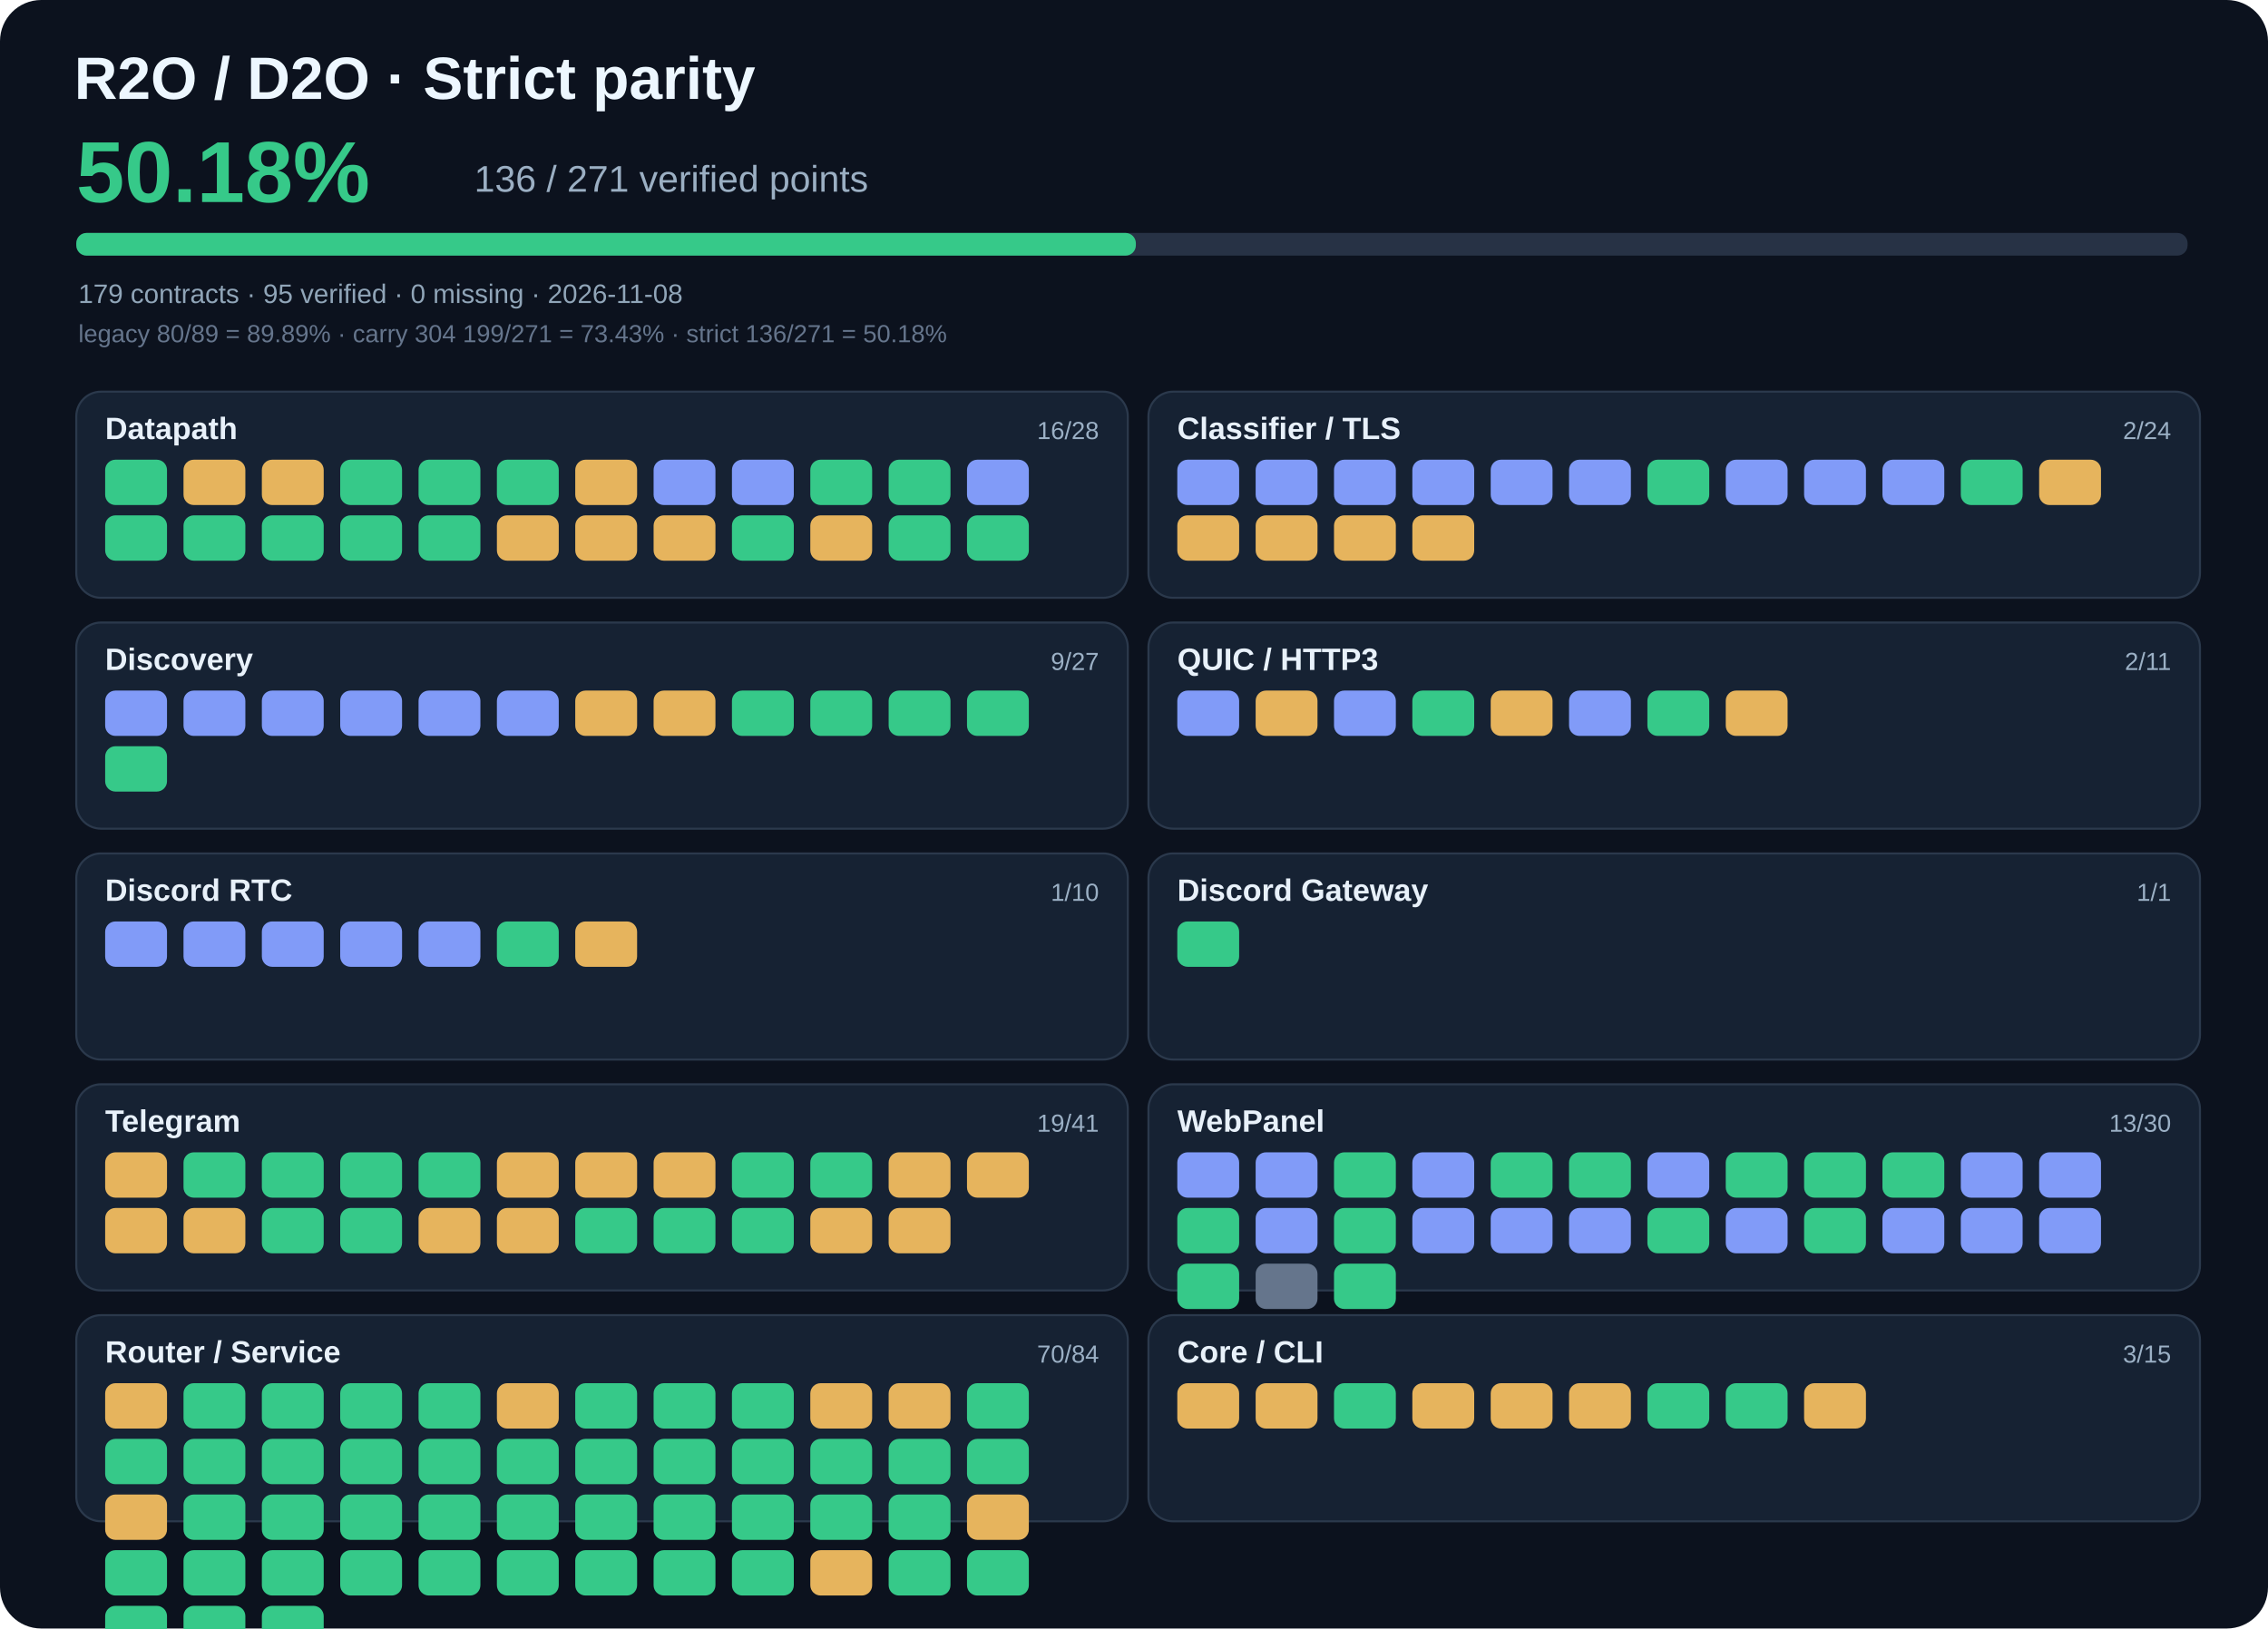
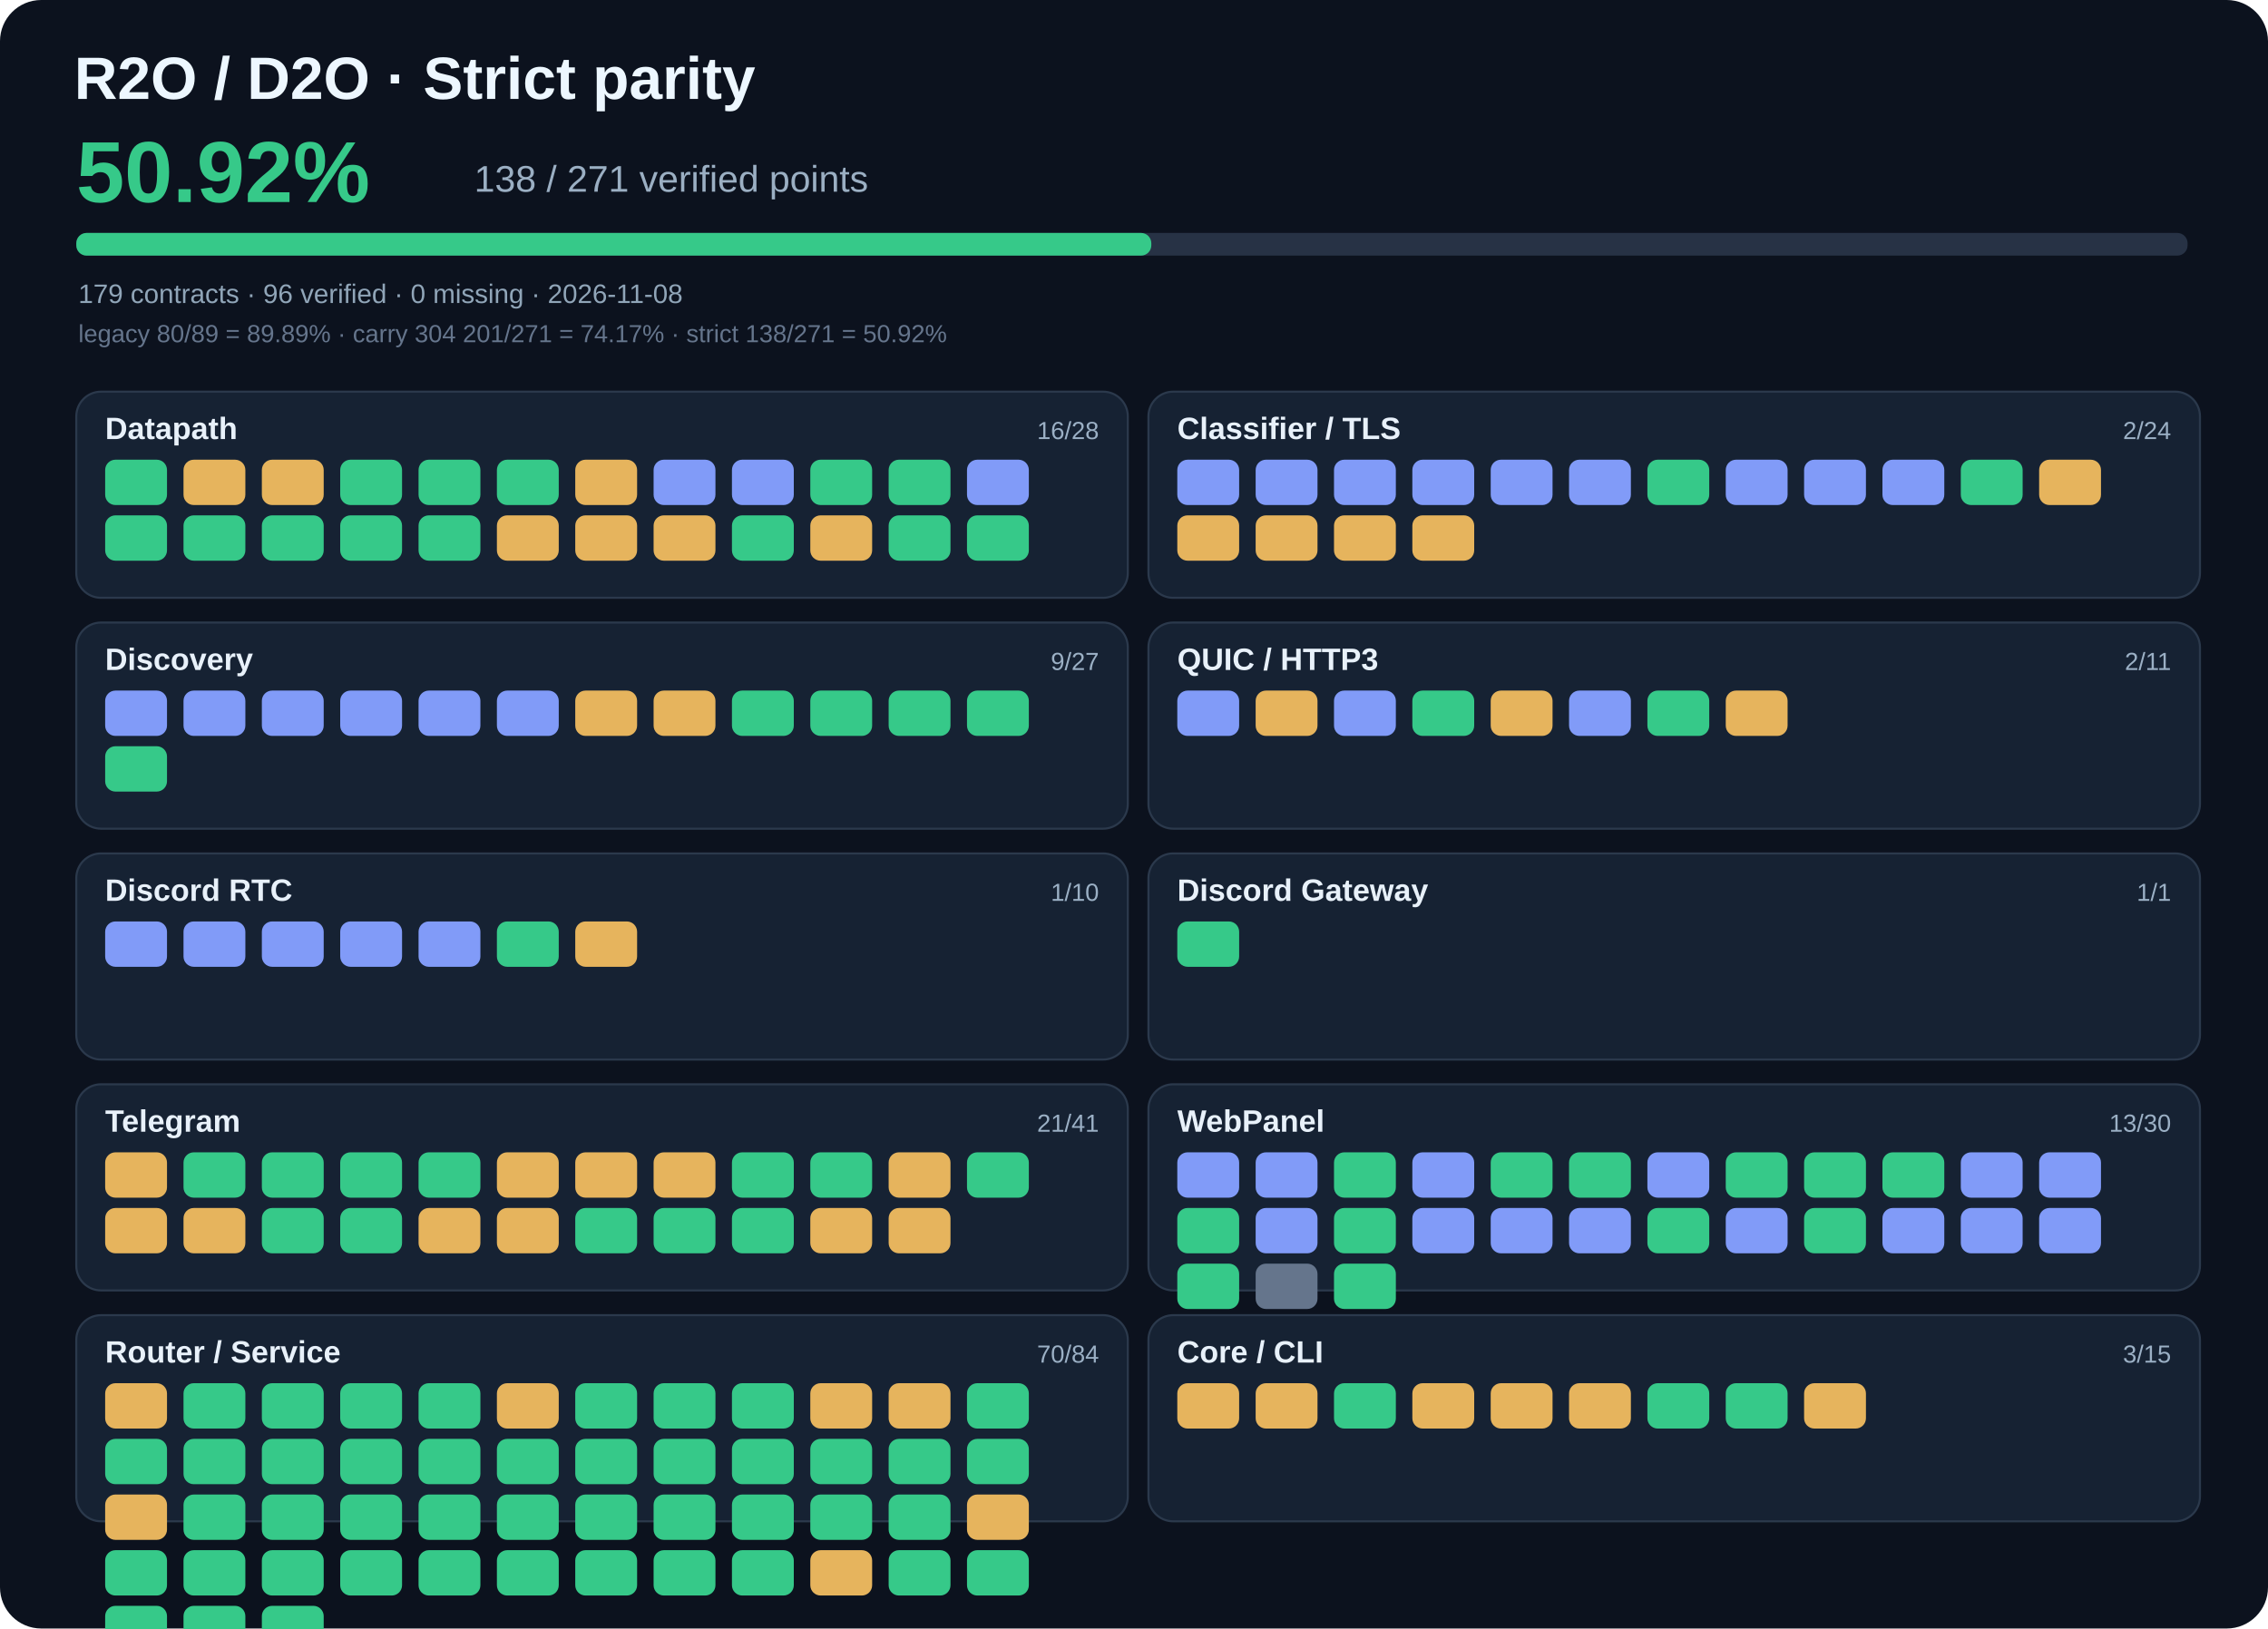
- <svg xmlns="http://www.w3.org/2000/svg" viewBox="0 0 1100 790" width="1100" height="790" role="img" aria-label="R2O strict parity 50.18%">
+ <svg xmlns="http://www.w3.org/2000/svg" viewBox="0 0 1100 790" width="1100" height="790" role="img" aria-label="R2O strict parity 50.92%">
  <rect width="1100" height="790" rx="20" fill="#0c121e" />
  <text x="36" y="48" fill="#edf7ff" font-family="Arial,sans-serif" font-size="29" font-weight="700">R2O / D2O · Strict parity</text>
-   <text x="37" y="98" fill="#36c989" font-family="Arial,sans-serif" font-size="42" font-weight="700">50.18%</text>
-   <text x="230" y="93" fill="#9bafc3" font-family="Arial,sans-serif" font-size="18">136 / 271 verified points</text>
+   <text x="37" y="98" fill="#36c989" font-family="Arial,sans-serif" font-size="42" font-weight="700">50.92%</text>
+   <text x="230" y="93" fill="#9bafc3" font-family="Arial,sans-serif" font-size="18">138 / 271 verified points</text>
  <rect x="37" y="113" width="1024" height="11" rx="5" fill="#273245" />
-   <rect x="37" y="113" width="513.9" height="11" rx="5" fill="#36c989" />
-   <text x="38" y="147" fill="#90a5b8" font-family="Arial,sans-serif" font-size="13">179 contracts · 95 verified · 0 missing · 2026-11-08</text>
-   <text x="38" y="166" fill="#65758c" font-family="Arial,sans-serif" font-size="12">legacy 80/89 = 89.89% · carry 304 199/271 = 73.43% · strict 136/271 = 50.18%</text>
+   <rect x="37" y="113" width="521.4" height="11" rx="5" fill="#36c989" />
+   <text x="38" y="147" fill="#90a5b8" font-family="Arial,sans-serif" font-size="13">179 contracts · 96 verified · 0 missing · 2026-11-08</text>
+   <text x="38" y="166" fill="#65758c" font-family="Arial,sans-serif" font-size="12">legacy 80/89 = 89.89% · carry 304 201/271 = 74.17% · strict 138/271 = 50.92%</text>
  <rect x="37" y="190" width="510" height="100" rx="12" fill="#162233" stroke="#2b394c" />
  <text x="51" y="213" fill="#e8f1fa" font-family="Arial,sans-serif" font-size="15" font-weight="700">Datapath</text>
  <text x="533" y="213" text-anchor="end" fill="#9bb0c5" font-family="Arial,sans-serif" font-size="12">16/28</text>
  <rect x="51" y="223" width="30" height="22" rx="5" fill="#36c989" />
  <rect x="89" y="223" width="30" height="22" rx="5" fill="#e6b45d" />
  <rect x="127" y="223" width="30" height="22" rx="5" fill="#e6b45d" />
  <rect x="165" y="223" width="30" height="22" rx="5" fill="#36c989" />
  <rect x="203" y="223" width="30" height="22" rx="5" fill="#36c989" />
  <rect x="241" y="223" width="30" height="22" rx="5" fill="#36c989" />
  <rect x="279" y="223" width="30" height="22" rx="5" fill="#e6b45d" />
  <rect x="317" y="223" width="30" height="22" rx="5" fill="#819bf8" />
  <rect x="355" y="223" width="30" height="22" rx="5" fill="#819bf8" />
  <rect x="393" y="223" width="30" height="22" rx="5" fill="#36c989" />
  <rect x="431" y="223" width="30" height="22" rx="5" fill="#36c989" />
  <rect x="469" y="223" width="30" height="22" rx="5" fill="#819bf8" />
  <rect x="51" y="250" width="30" height="22" rx="5" fill="#36c989" />
  <rect x="89" y="250" width="30" height="22" rx="5" fill="#36c989" />
  <rect x="127" y="250" width="30" height="22" rx="5" fill="#36c989" />
  <rect x="165" y="250" width="30" height="22" rx="5" fill="#36c989" />
  <rect x="203" y="250" width="30" height="22" rx="5" fill="#36c989" />
  <rect x="241" y="250" width="30" height="22" rx="5" fill="#e6b45d" />
  <rect x="279" y="250" width="30" height="22" rx="5" fill="#e6b45d" />
  <rect x="317" y="250" width="30" height="22" rx="5" fill="#e6b45d" />
  <rect x="355" y="250" width="30" height="22" rx="5" fill="#36c989" />
  <rect x="393" y="250" width="30" height="22" rx="5" fill="#e6b45d" />
  <rect x="431" y="250" width="30" height="22" rx="5" fill="#36c989" />
  <rect x="469" y="250" width="30" height="22" rx="5" fill="#36c989" />
  <rect x="557" y="190" width="510" height="100" rx="12" fill="#162233" stroke="#2b394c" />
  <text x="571" y="213" fill="#e8f1fa" font-family="Arial,sans-serif" font-size="15" font-weight="700">Classifier / TLS</text>
  <text x="1053" y="213" text-anchor="end" fill="#9bb0c5" font-family="Arial,sans-serif" font-size="12">2/24</text>
  <rect x="571" y="223" width="30" height="22" rx="5" fill="#819bf8" />
  <rect x="609" y="223" width="30" height="22" rx="5" fill="#819bf8" />
  <rect x="647" y="223" width="30" height="22" rx="5" fill="#819bf8" />
  <rect x="685" y="223" width="30" height="22" rx="5" fill="#819bf8" />
  <rect x="723" y="223" width="30" height="22" rx="5" fill="#819bf8" />
  <rect x="761" y="223" width="30" height="22" rx="5" fill="#819bf8" />
  <rect x="799" y="223" width="30" height="22" rx="5" fill="#36c989" />
  <rect x="837" y="223" width="30" height="22" rx="5" fill="#819bf8" />
  <rect x="875" y="223" width="30" height="22" rx="5" fill="#819bf8" />
  <rect x="913" y="223" width="30" height="22" rx="5" fill="#819bf8" />
  <rect x="951" y="223" width="30" height="22" rx="5" fill="#36c989" />
  <rect x="989" y="223" width="30" height="22" rx="5" fill="#e6b45d" />
  <rect x="571" y="250" width="30" height="22" rx="5" fill="#e6b45d" />
  <rect x="609" y="250" width="30" height="22" rx="5" fill="#e6b45d" />
  <rect x="647" y="250" width="30" height="22" rx="5" fill="#e6b45d" />
  <rect x="685" y="250" width="30" height="22" rx="5" fill="#e6b45d" />
  <rect x="37" y="302" width="510" height="100" rx="12" fill="#162233" stroke="#2b394c" />
  <text x="51" y="325" fill="#e8f1fa" font-family="Arial,sans-serif" font-size="15" font-weight="700">Discovery</text>
  <text x="533" y="325" text-anchor="end" fill="#9bb0c5" font-family="Arial,sans-serif" font-size="12">9/27</text>
  <rect x="51" y="335" width="30" height="22" rx="5" fill="#819bf8" />
  <rect x="89" y="335" width="30" height="22" rx="5" fill="#819bf8" />
  <rect x="127" y="335" width="30" height="22" rx="5" fill="#819bf8" />
  <rect x="165" y="335" width="30" height="22" rx="5" fill="#819bf8" />
  <rect x="203" y="335" width="30" height="22" rx="5" fill="#819bf8" />
  <rect x="241" y="335" width="30" height="22" rx="5" fill="#819bf8" />
  <rect x="279" y="335" width="30" height="22" rx="5" fill="#e6b45d" />
  <rect x="317" y="335" width="30" height="22" rx="5" fill="#e6b45d" />
  <rect x="355" y="335" width="30" height="22" rx="5" fill="#36c989" />
  <rect x="393" y="335" width="30" height="22" rx="5" fill="#36c989" />
  <rect x="431" y="335" width="30" height="22" rx="5" fill="#36c989" />
  <rect x="469" y="335" width="30" height="22" rx="5" fill="#36c989" />
  <rect x="51" y="362" width="30" height="22" rx="5" fill="#36c989" />
  <rect x="557" y="302" width="510" height="100" rx="12" fill="#162233" stroke="#2b394c" />
  <text x="571" y="325" fill="#e8f1fa" font-family="Arial,sans-serif" font-size="15" font-weight="700">QUIC / HTTP3</text>
  <text x="1053" y="325" text-anchor="end" fill="#9bb0c5" font-family="Arial,sans-serif" font-size="12">2/11</text>
  <rect x="571" y="335" width="30" height="22" rx="5" fill="#819bf8" />
  <rect x="609" y="335" width="30" height="22" rx="5" fill="#e6b45d" />
  <rect x="647" y="335" width="30" height="22" rx="5" fill="#819bf8" />
  <rect x="685" y="335" width="30" height="22" rx="5" fill="#36c989" />
  <rect x="723" y="335" width="30" height="22" rx="5" fill="#e6b45d" />
  <rect x="761" y="335" width="30" height="22" rx="5" fill="#819bf8" />
  <rect x="799" y="335" width="30" height="22" rx="5" fill="#36c989" />
  <rect x="837" y="335" width="30" height="22" rx="5" fill="#e6b45d" />
  <rect x="37" y="414" width="510" height="100" rx="12" fill="#162233" stroke="#2b394c" />
  <text x="51" y="437" fill="#e8f1fa" font-family="Arial,sans-serif" font-size="15" font-weight="700">Discord RTC</text>
  <text x="533" y="437" text-anchor="end" fill="#9bb0c5" font-family="Arial,sans-serif" font-size="12">1/10</text>
  <rect x="51" y="447" width="30" height="22" rx="5" fill="#819bf8" />
  <rect x="89" y="447" width="30" height="22" rx="5" fill="#819bf8" />
  <rect x="127" y="447" width="30" height="22" rx="5" fill="#819bf8" />
  <rect x="165" y="447" width="30" height="22" rx="5" fill="#819bf8" />
  <rect x="203" y="447" width="30" height="22" rx="5" fill="#819bf8" />
  <rect x="241" y="447" width="30" height="22" rx="5" fill="#36c989" />
  <rect x="279" y="447" width="30" height="22" rx="5" fill="#e6b45d" />
  <rect x="557" y="414" width="510" height="100" rx="12" fill="#162233" stroke="#2b394c" />
  <text x="571" y="437" fill="#e8f1fa" font-family="Arial,sans-serif" font-size="15" font-weight="700">Discord Gateway</text>
  <text x="1053" y="437" text-anchor="end" fill="#9bb0c5" font-family="Arial,sans-serif" font-size="12">1/1</text>
  <rect x="571" y="447" width="30" height="22" rx="5" fill="#36c989" />
  <rect x="37" y="526" width="510" height="100" rx="12" fill="#162233" stroke="#2b394c" />
  <text x="51" y="549" fill="#e8f1fa" font-family="Arial,sans-serif" font-size="15" font-weight="700">Telegram</text>
-   <text x="533" y="549" text-anchor="end" fill="#9bb0c5" font-family="Arial,sans-serif" font-size="12">19/41</text>
+   <text x="533" y="549" text-anchor="end" fill="#9bb0c5" font-family="Arial,sans-serif" font-size="12">21/41</text>
  <rect x="51" y="559" width="30" height="22" rx="5" fill="#e6b45d" />
  <rect x="89" y="559" width="30" height="22" rx="5" fill="#36c989" />
  <rect x="127" y="559" width="30" height="22" rx="5" fill="#36c989" />
  <rect x="165" y="559" width="30" height="22" rx="5" fill="#36c989" />
  <rect x="203" y="559" width="30" height="22" rx="5" fill="#36c989" />
  <rect x="241" y="559" width="30" height="22" rx="5" fill="#e6b45d" />
  <rect x="279" y="559" width="30" height="22" rx="5" fill="#e6b45d" />
  <rect x="317" y="559" width="30" height="22" rx="5" fill="#e6b45d" />
  <rect x="355" y="559" width="30" height="22" rx="5" fill="#36c989" />
  <rect x="393" y="559" width="30" height="22" rx="5" fill="#36c989" />
  <rect x="431" y="559" width="30" height="22" rx="5" fill="#e6b45d" />
-   <rect x="469" y="559" width="30" height="22" rx="5" fill="#e6b45d" />
+   <rect x="469" y="559" width="30" height="22" rx="5" fill="#36c989" />
  <rect x="51" y="586" width="30" height="22" rx="5" fill="#e6b45d" />
  <rect x="89" y="586" width="30" height="22" rx="5" fill="#e6b45d" />
  <rect x="127" y="586" width="30" height="22" rx="5" fill="#36c989" />
  <rect x="165" y="586" width="30" height="22" rx="5" fill="#36c989" />
  <rect x="203" y="586" width="30" height="22" rx="5" fill="#e6b45d" />
  <rect x="241" y="586" width="30" height="22" rx="5" fill="#e6b45d" />
  <rect x="279" y="586" width="30" height="22" rx="5" fill="#36c989" />
  <rect x="317" y="586" width="30" height="22" rx="5" fill="#36c989" />
  <rect x="355" y="586" width="30" height="22" rx="5" fill="#36c989" />
  <rect x="393" y="586" width="30" height="22" rx="5" fill="#e6b45d" />
  <rect x="431" y="586" width="30" height="22" rx="5" fill="#e6b45d" />
  <rect x="557" y="526" width="510" height="100" rx="12" fill="#162233" stroke="#2b394c" />
  <text x="571" y="549" fill="#e8f1fa" font-family="Arial,sans-serif" font-size="15" font-weight="700">WebPanel</text>
  <text x="1053" y="549" text-anchor="end" fill="#9bb0c5" font-family="Arial,sans-serif" font-size="12">13/30</text>
  <rect x="571" y="559" width="30" height="22" rx="5" fill="#819bf8" />
  <rect x="609" y="559" width="30" height="22" rx="5" fill="#819bf8" />
  <rect x="647" y="559" width="30" height="22" rx="5" fill="#36c989" />
  <rect x="685" y="559" width="30" height="22" rx="5" fill="#819bf8" />
  <rect x="723" y="559" width="30" height="22" rx="5" fill="#36c989" />
  <rect x="761" y="559" width="30" height="22" rx="5" fill="#36c989" />
  <rect x="799" y="559" width="30" height="22" rx="5" fill="#819bf8" />
  <rect x="837" y="559" width="30" height="22" rx="5" fill="#36c989" />
  <rect x="875" y="559" width="30" height="22" rx="5" fill="#36c989" />
  <rect x="913" y="559" width="30" height="22" rx="5" fill="#36c989" />
  <rect x="951" y="559" width="30" height="22" rx="5" fill="#819bf8" />
  <rect x="989" y="559" width="30" height="22" rx="5" fill="#819bf8" />
  <rect x="571" y="586" width="30" height="22" rx="5" fill="#36c989" />
  <rect x="609" y="586" width="30" height="22" rx="5" fill="#819bf8" />
  <rect x="647" y="586" width="30" height="22" rx="5" fill="#36c989" />
  <rect x="685" y="586" width="30" height="22" rx="5" fill="#819bf8" />
  <rect x="723" y="586" width="30" height="22" rx="5" fill="#819bf8" />
  <rect x="761" y="586" width="30" height="22" rx="5" fill="#819bf8" />
  <rect x="799" y="586" width="30" height="22" rx="5" fill="#36c989" />
  <rect x="837" y="586" width="30" height="22" rx="5" fill="#819bf8" />
  <rect x="875" y="586" width="30" height="22" rx="5" fill="#36c989" />
  <rect x="913" y="586" width="30" height="22" rx="5" fill="#819bf8" />
  <rect x="951" y="586" width="30" height="22" rx="5" fill="#819bf8" />
  <rect x="989" y="586" width="30" height="22" rx="5" fill="#819bf8" />
  <rect x="571" y="613" width="30" height="22" rx="5" fill="#36c989" />
  <rect x="609" y="613" width="30" height="22" rx="5" fill="#65758c" />
  <rect x="647" y="613" width="30" height="22" rx="5" fill="#36c989" />
  <rect x="37" y="638" width="510" height="100" rx="12" fill="#162233" stroke="#2b394c" />
  <text x="51" y="661" fill="#e8f1fa" font-family="Arial,sans-serif" font-size="15" font-weight="700">Router / Service</text>
  <text x="533" y="661" text-anchor="end" fill="#9bb0c5" font-family="Arial,sans-serif" font-size="12">70/84</text>
  <rect x="51" y="671" width="30" height="22" rx="5" fill="#e6b45d" />
  <rect x="89" y="671" width="30" height="22" rx="5" fill="#36c989" />
  <rect x="127" y="671" width="30" height="22" rx="5" fill="#36c989" />
  <rect x="165" y="671" width="30" height="22" rx="5" fill="#36c989" />
  <rect x="203" y="671" width="30" height="22" rx="5" fill="#36c989" />
  <rect x="241" y="671" width="30" height="22" rx="5" fill="#e6b45d" />
  <rect x="279" y="671" width="30" height="22" rx="5" fill="#36c989" />
  <rect x="317" y="671" width="30" height="22" rx="5" fill="#36c989" />
  <rect x="355" y="671" width="30" height="22" rx="5" fill="#36c989" />
  <rect x="393" y="671" width="30" height="22" rx="5" fill="#e6b45d" />
  <rect x="431" y="671" width="30" height="22" rx="5" fill="#e6b45d" />
  <rect x="469" y="671" width="30" height="22" rx="5" fill="#36c989" />
  <rect x="51" y="698" width="30" height="22" rx="5" fill="#36c989" />
  <rect x="89" y="698" width="30" height="22" rx="5" fill="#36c989" />
  <rect x="127" y="698" width="30" height="22" rx="5" fill="#36c989" />
  <rect x="165" y="698" width="30" height="22" rx="5" fill="#36c989" />
  <rect x="203" y="698" width="30" height="22" rx="5" fill="#36c989" />
  <rect x="241" y="698" width="30" height="22" rx="5" fill="#36c989" />
  <rect x="279" y="698" width="30" height="22" rx="5" fill="#36c989" />
  <rect x="317" y="698" width="30" height="22" rx="5" fill="#36c989" />
  <rect x="355" y="698" width="30" height="22" rx="5" fill="#36c989" />
  <rect x="393" y="698" width="30" height="22" rx="5" fill="#36c989" />
  <rect x="431" y="698" width="30" height="22" rx="5" fill="#36c989" />
  <rect x="469" y="698" width="30" height="22" rx="5" fill="#36c989" />
  <rect x="51" y="725" width="30" height="22" rx="5" fill="#e6b45d" />
  <rect x="89" y="725" width="30" height="22" rx="5" fill="#36c989" />
  <rect x="127" y="725" width="30" height="22" rx="5" fill="#36c989" />
  <rect x="165" y="725" width="30" height="22" rx="5" fill="#36c989" />
  <rect x="203" y="725" width="30" height="22" rx="5" fill="#36c989" />
  <rect x="241" y="725" width="30" height="22" rx="5" fill="#36c989" />
  <rect x="279" y="725" width="30" height="22" rx="5" fill="#36c989" />
  <rect x="317" y="725" width="30" height="22" rx="5" fill="#36c989" />
  <rect x="355" y="725" width="30" height="22" rx="5" fill="#36c989" />
  <rect x="393" y="725" width="30" height="22" rx="5" fill="#36c989" />
  <rect x="431" y="725" width="30" height="22" rx="5" fill="#36c989" />
  <rect x="469" y="725" width="30" height="22" rx="5" fill="#e6b45d" />
  <rect x="51" y="752" width="30" height="22" rx="5" fill="#36c989" />
  <rect x="89" y="752" width="30" height="22" rx="5" fill="#36c989" />
  <rect x="127" y="752" width="30" height="22" rx="5" fill="#36c989" />
  <rect x="165" y="752" width="30" height="22" rx="5" fill="#36c989" />
  <rect x="203" y="752" width="30" height="22" rx="5" fill="#36c989" />
  <rect x="241" y="752" width="30" height="22" rx="5" fill="#36c989" />
  <rect x="279" y="752" width="30" height="22" rx="5" fill="#36c989" />
  <rect x="317" y="752" width="30" height="22" rx="5" fill="#36c989" />
  <rect x="355" y="752" width="30" height="22" rx="5" fill="#36c989" />
  <rect x="393" y="752" width="30" height="22" rx="5" fill="#e6b45d" />
  <rect x="431" y="752" width="30" height="22" rx="5" fill="#36c989" />
  <rect x="469" y="752" width="30" height="22" rx="5" fill="#36c989" />
  <rect x="51" y="779" width="30" height="22" rx="5" fill="#36c989" />
  <rect x="89" y="779" width="30" height="22" rx="5" fill="#36c989" />
  <rect x="127" y="779" width="30" height="22" rx="5" fill="#36c989" />
  <rect x="557" y="638" width="510" height="100" rx="12" fill="#162233" stroke="#2b394c" />
  <text x="571" y="661" fill="#e8f1fa" font-family="Arial,sans-serif" font-size="15" font-weight="700">Core / CLI</text>
  <text x="1053" y="661" text-anchor="end" fill="#9bb0c5" font-family="Arial,sans-serif" font-size="12">3/15</text>
  <rect x="571" y="671" width="30" height="22" rx="5" fill="#e6b45d" />
  <rect x="609" y="671" width="30" height="22" rx="5" fill="#e6b45d" />
  <rect x="647" y="671" width="30" height="22" rx="5" fill="#36c989" />
  <rect x="685" y="671" width="30" height="22" rx="5" fill="#e6b45d" />
  <rect x="723" y="671" width="30" height="22" rx="5" fill="#e6b45d" />
  <rect x="761" y="671" width="30" height="22" rx="5" fill="#e6b45d" />
  <rect x="799" y="671" width="30" height="22" rx="5" fill="#36c989" />
  <rect x="837" y="671" width="30" height="22" rx="5" fill="#36c989" />
  <rect x="875" y="671" width="30" height="22" rx="5" fill="#e6b45d" />
</svg>
